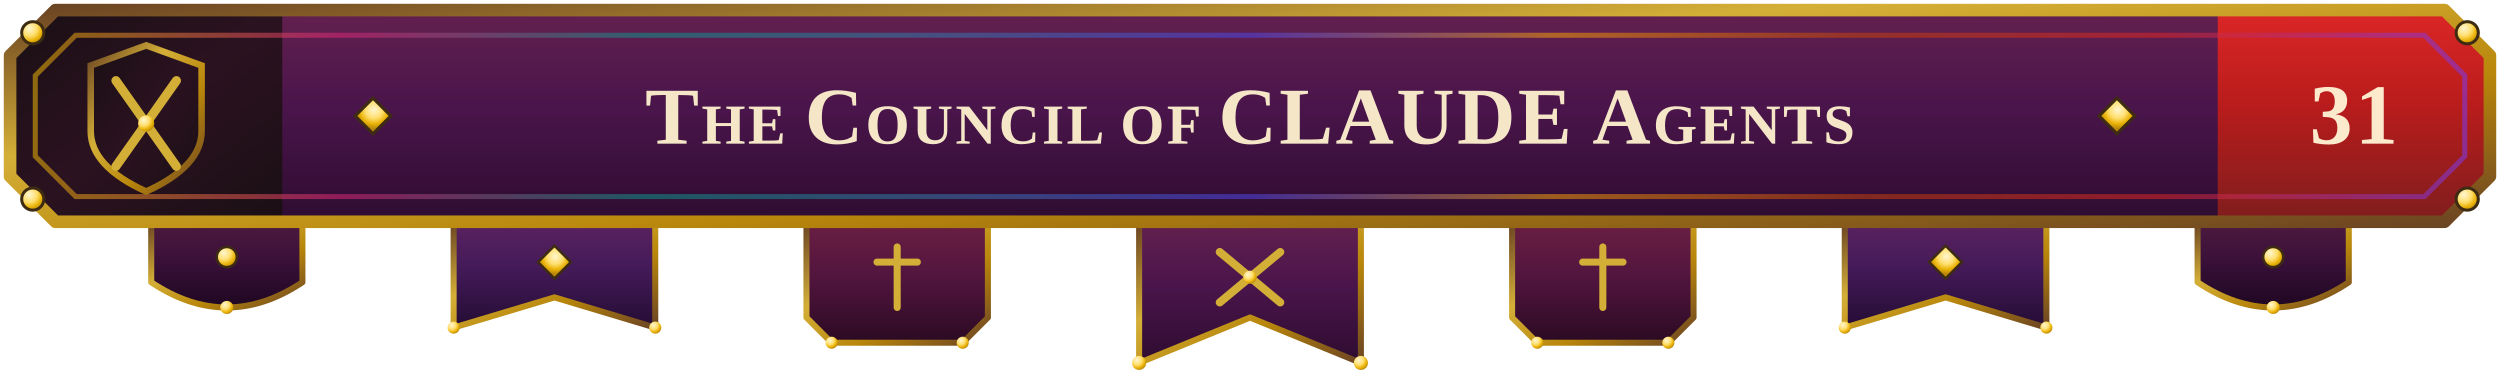
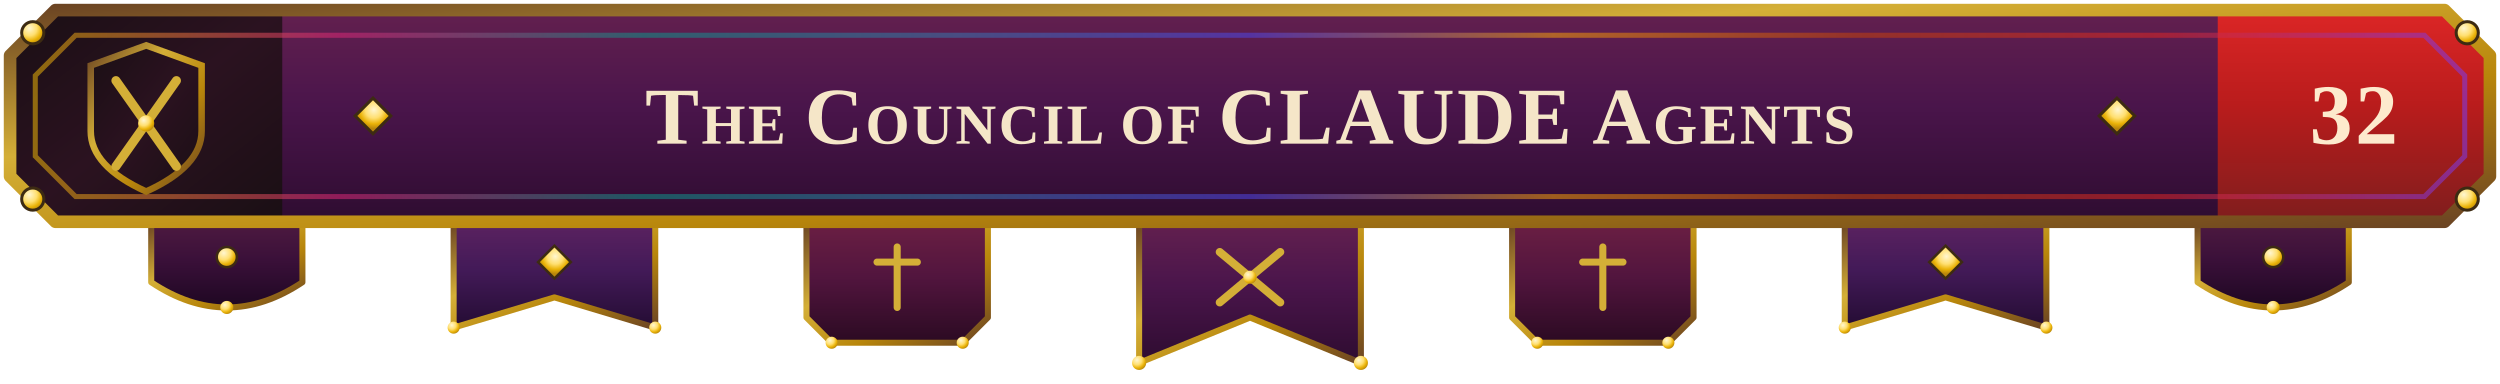
- <svg xmlns="http://www.w3.org/2000/svg" width="372" height="57" viewBox="0 0 496 76" role="img" aria-label="The Council of CLAUDE Agents: 31">
+ <svg xmlns="http://www.w3.org/2000/svg" width="372" height="57" viewBox="0 0 496 76" role="img" aria-label="The Council of CLAUDE Agents: 32">
  <defs>
    <linearGradient id="bdgBgGrad" x1="0%" y1="0%" x2="100%" y2="100%">
      <stop offset="0%" stop-color="#1a0f14" />
      <stop offset="50%" stop-color="#2b1220" />
      <stop offset="100%" stop-color="#1a0f14" />
    </linearGradient>
    <linearGradient id="bdgBronzeGrad" x1="0%" y1="0%" x2="100%" y2="100%">
      <stop offset="0%" stop-color="#6b4423" />
      <stop offset="35%" stop-color="#d4af37" />
      <stop offset="65%" stop-color="#b8860b" />
      <stop offset="100%" stop-color="#6b4423" />
    </linearGradient>
    <linearGradient id="bdgCouncilGrad" x1="0%" y1="0%" x2="100%" y2="0%">
      <stop offset="0%" stop-color="#eab308" />
      <stop offset="12.5%" stop-color="#db2777" />
      <stop offset="25%" stop-color="#0d9488" />
      <stop offset="37.5%" stop-color="#3776ab" />
      <stop offset="50%" stop-color="#4f46e5" />
      <stop offset="62.5%" stop-color="#f59e0b" />
      <stop offset="75%" stop-color="#c2410c" />
      <stop offset="87.5%" stop-color="#dc2626" />
      <stop offset="100%" stop-color="#7c3aed" />
    </linearGradient>
    <linearGradient id="bdgPlumGrad" x1="0%" y1="0%" x2="0%" y2="100%">
      <stop offset="0%" stop-color="#63204f" />
      <stop offset="45%" stop-color="#4a154b" />
      <stop offset="100%" stop-color="#2e0c30" />
    </linearGradient>
    <linearGradient id="bdgCountGrad" x1="0%" y1="0%" x2="0%" y2="100%">
      <stop offset="0%" stop-color="#dc2626" />
      <stop offset="45%" stop-color="#b91c1c" />
      <stop offset="100%" stop-color="#7f1d1d" />
    </linearGradient>
    <radialGradient id="bdgGemGrad" cx="35%" cy="30%" r="75%">
      <stop offset="0%" stop-color="#fff6d0" />
      <stop offset="45%" stop-color="#ffdf70" />
      <stop offset="75%" stop-color="#eab308" />
      <stop offset="100%" stop-color="#b8860b" />
    </radialGradient>
    <linearGradient id="penPlumDeep" x1="0%" y1="0%" x2="0%" y2="100%">
      <stop offset="0%" stop-color="#4e1a40" />
      <stop offset="45%" stop-color="#3a1039" />
      <stop offset="100%" stop-color="#1e0722" />
    </linearGradient>
    <linearGradient id="penPlumWarm" x1="0%" y1="0%" x2="0%" y2="100%">
      <stop offset="0%" stop-color="#6b1f43" />
      <stop offset="45%" stop-color="#52153e" />
      <stop offset="100%" stop-color="#2b0a22" />
    </linearGradient>
    <linearGradient id="penPlumCool" x1="0%" y1="0%" x2="0%" y2="100%">
      <stop offset="0%" stop-color="#5b2260" />
      <stop offset="45%" stop-color="#431a58" />
      <stop offset="100%" stop-color="#240c33" />
    </linearGradient>
  </defs>
  <path d="M 11 2 L 485 2 L 494 11 L 494 35 L 485 44 L 11 44 L 2 35 L 2 11 Z" fill="url(#bdgPlumGrad)" />
  <path d="M 11 2 L 56 2 L 56 44 L 11 44 L 2 35 L 2 11 Z" fill="url(#bdgBgGrad)" />
  <line x1="56" y1="3" x2="56" y2="43" stroke="url(#bdgBronzeGrad)" stroke-width="1.5" />
  <path d="M 440 2 L 485 2 L 494 11 L 494 35 L 485 44 L 440 44 Z" fill="url(#bdgCountGrad)" />
  <line x1="440" y1="3" x2="440" y2="43" stroke="url(#bdgBronzeGrad)" stroke-width="1.5" />
  <path d="M 15 7 L 481 7 L 489 15 L 489 31 L 481 39 L 15 39 L 7 31 L 7 15 Z" fill="none" stroke="url(#bdgCouncilGrad)" stroke-width="1" opacity="0.55" />
  <g stroke="url(#bdgBronzeGrad)" stroke-width="1.2" stroke-linejoin="round">
    <path d="M 30 44 L 60 44 L 60 56 Q 45 66 30 56 Z" fill="url(#penPlumDeep)" />
    <path d="M 90 44 L 130 44 L 130 65 L 110 59 L 90 65 Z" fill="url(#penPlumCool)" />
    <path d="M 160 44 L 196 44 L 196 63 L 191 68 L 165 68 L 160 63 Z" fill="url(#penPlumWarm)" />
    <path d="M 226 44 L 270 44 L 270 72 L 248 63 L 226 72 Z" fill="url(#bdgPlumGrad)" />
    <path d="M 300 44 L 336 44 L 336 63 L 331 68 L 305 68 L 300 63 Z" fill="url(#penPlumWarm)" />
    <path d="M 366 44 L 406 44 L 406 65 L 386 59 L 366 65 Z" fill="url(#penPlumCool)" />
    <path d="M 436 44 L 466 44 L 466 56 Q 451 66 436 56 Z" fill="url(#penPlumDeep)" />
  </g>
  <g fill="url(#bdgGemGrad)">
    <circle cx="45" cy="61" r="1.3" />
    <circle cx="451" cy="61" r="1.3" />
    <circle cx="90" cy="65" r="1.2" />
    <circle cx="130" cy="65" r="1.2" />
    <circle cx="366" cy="65" r="1.2" />
    <circle cx="406" cy="65" r="1.2" />
    <circle cx="165" cy="68" r="1.2" />
    <circle cx="191" cy="68" r="1.2" />
    <circle cx="305" cy="68" r="1.2" />
    <circle cx="331" cy="68" r="1.2" />
    <circle cx="226" cy="72" r="1.4" />
    <circle cx="270" cy="72" r="1.4" />
  </g>
  <g fill="url(#bdgGemGrad)" stroke="#3d2b12" stroke-width="0.5">
    <circle cx="45" cy="51" r="2" />
    <circle cx="451" cy="51" r="2" />
    <rect width="4.6" height="4.6" transform="translate(110,52) rotate(45) translate(-2.3,-2.3)" />
    <rect width="4.6" height="4.6" transform="translate(386,52) rotate(45) translate(-2.3,-2.3)" />
  </g>
  <g stroke="#d4af37" stroke-width="1.4" stroke-linecap="round">
    <line x1="178" y1="49" x2="178" y2="61" />
    <line x1="174" y1="52" x2="182" y2="52" />
    <line x1="318" y1="49" x2="318" y2="61" />
    <line x1="314" y1="52" x2="322" y2="52" />
  </g>
  <path d="M 242 50 L 254 60 M 254 50 L 242 60" stroke="#d4af37" stroke-width="1.6" stroke-linecap="round" />
  <circle cx="248" cy="55" r="1.3" fill="url(#bdgGemGrad)" />
  <path d="M 11 2 L 485 2 L 494 11 L 494 35 L 485 44 L 11 44 L 2 35 L 2 11 Z" fill="none" stroke="url(#bdgBronzeGrad)" stroke-width="2.5" stroke-linejoin="round" />
  <path d="M 29 9 L 40 13 L 40 26 Q 40 33 29 38 Q 18 33 18 26 L 18 13 Z" fill="url(#bdgBgGrad)" stroke="url(#bdgBronzeGrad)" stroke-width="1.3" />
  <path d="M 23 16 L 35 33 M 35 16 L 23 33" stroke="#d4af37" stroke-width="1.8" stroke-linecap="round" />
  <circle cx="29" cy="24.5" r="1.6" fill="url(#bdgGemGrad)" />
  <rect width="5" height="5" fill="url(#bdgGemGrad)" stroke="#3d2b12" stroke-width="0.6" transform="translate(74,23) rotate(45) translate(-2.5,-2.5)" />
  <rect width="5" height="5" fill="url(#bdgGemGrad)" stroke="#3d2b12" stroke-width="0.6" transform="translate(420,23) rotate(45) translate(-2.5,-2.5)" />
  <g fill="url(#bdgGemGrad)" stroke="#3d2b12" stroke-width="0.6">
    <circle cx="6.5" cy="6.5" r="2.2" />
    <circle cx="489.5" cy="6.5" r="2.2" />
    <circle cx="489.5" cy="39.5" r="2.2" />
    <circle cx="6.5" cy="39.5" r="2.2" />
  </g>
  <text x="248" y="28.5" text-anchor="middle" fill="#f5e6c8" font-family="Cinzel, Georgia, 'Times New Roman', serif" font-size="16" font-weight="700" letter-spacing="0.5" style="font-variant: small-caps">The Council of CLAUDE Agents</text>
-   <text x="467" y="28.5" text-anchor="middle" fill="#fdeacd" font-family="Cinzel, Georgia, 'Times New Roman', serif" font-size="17" font-weight="700" letter-spacing="0.5">31</text>
+   <text x="467" y="28.5" text-anchor="middle" fill="#fdeacd" font-family="Cinzel, Georgia, 'Times New Roman', serif" font-size="17" font-weight="700" letter-spacing="0.5">32</text>
</svg>
